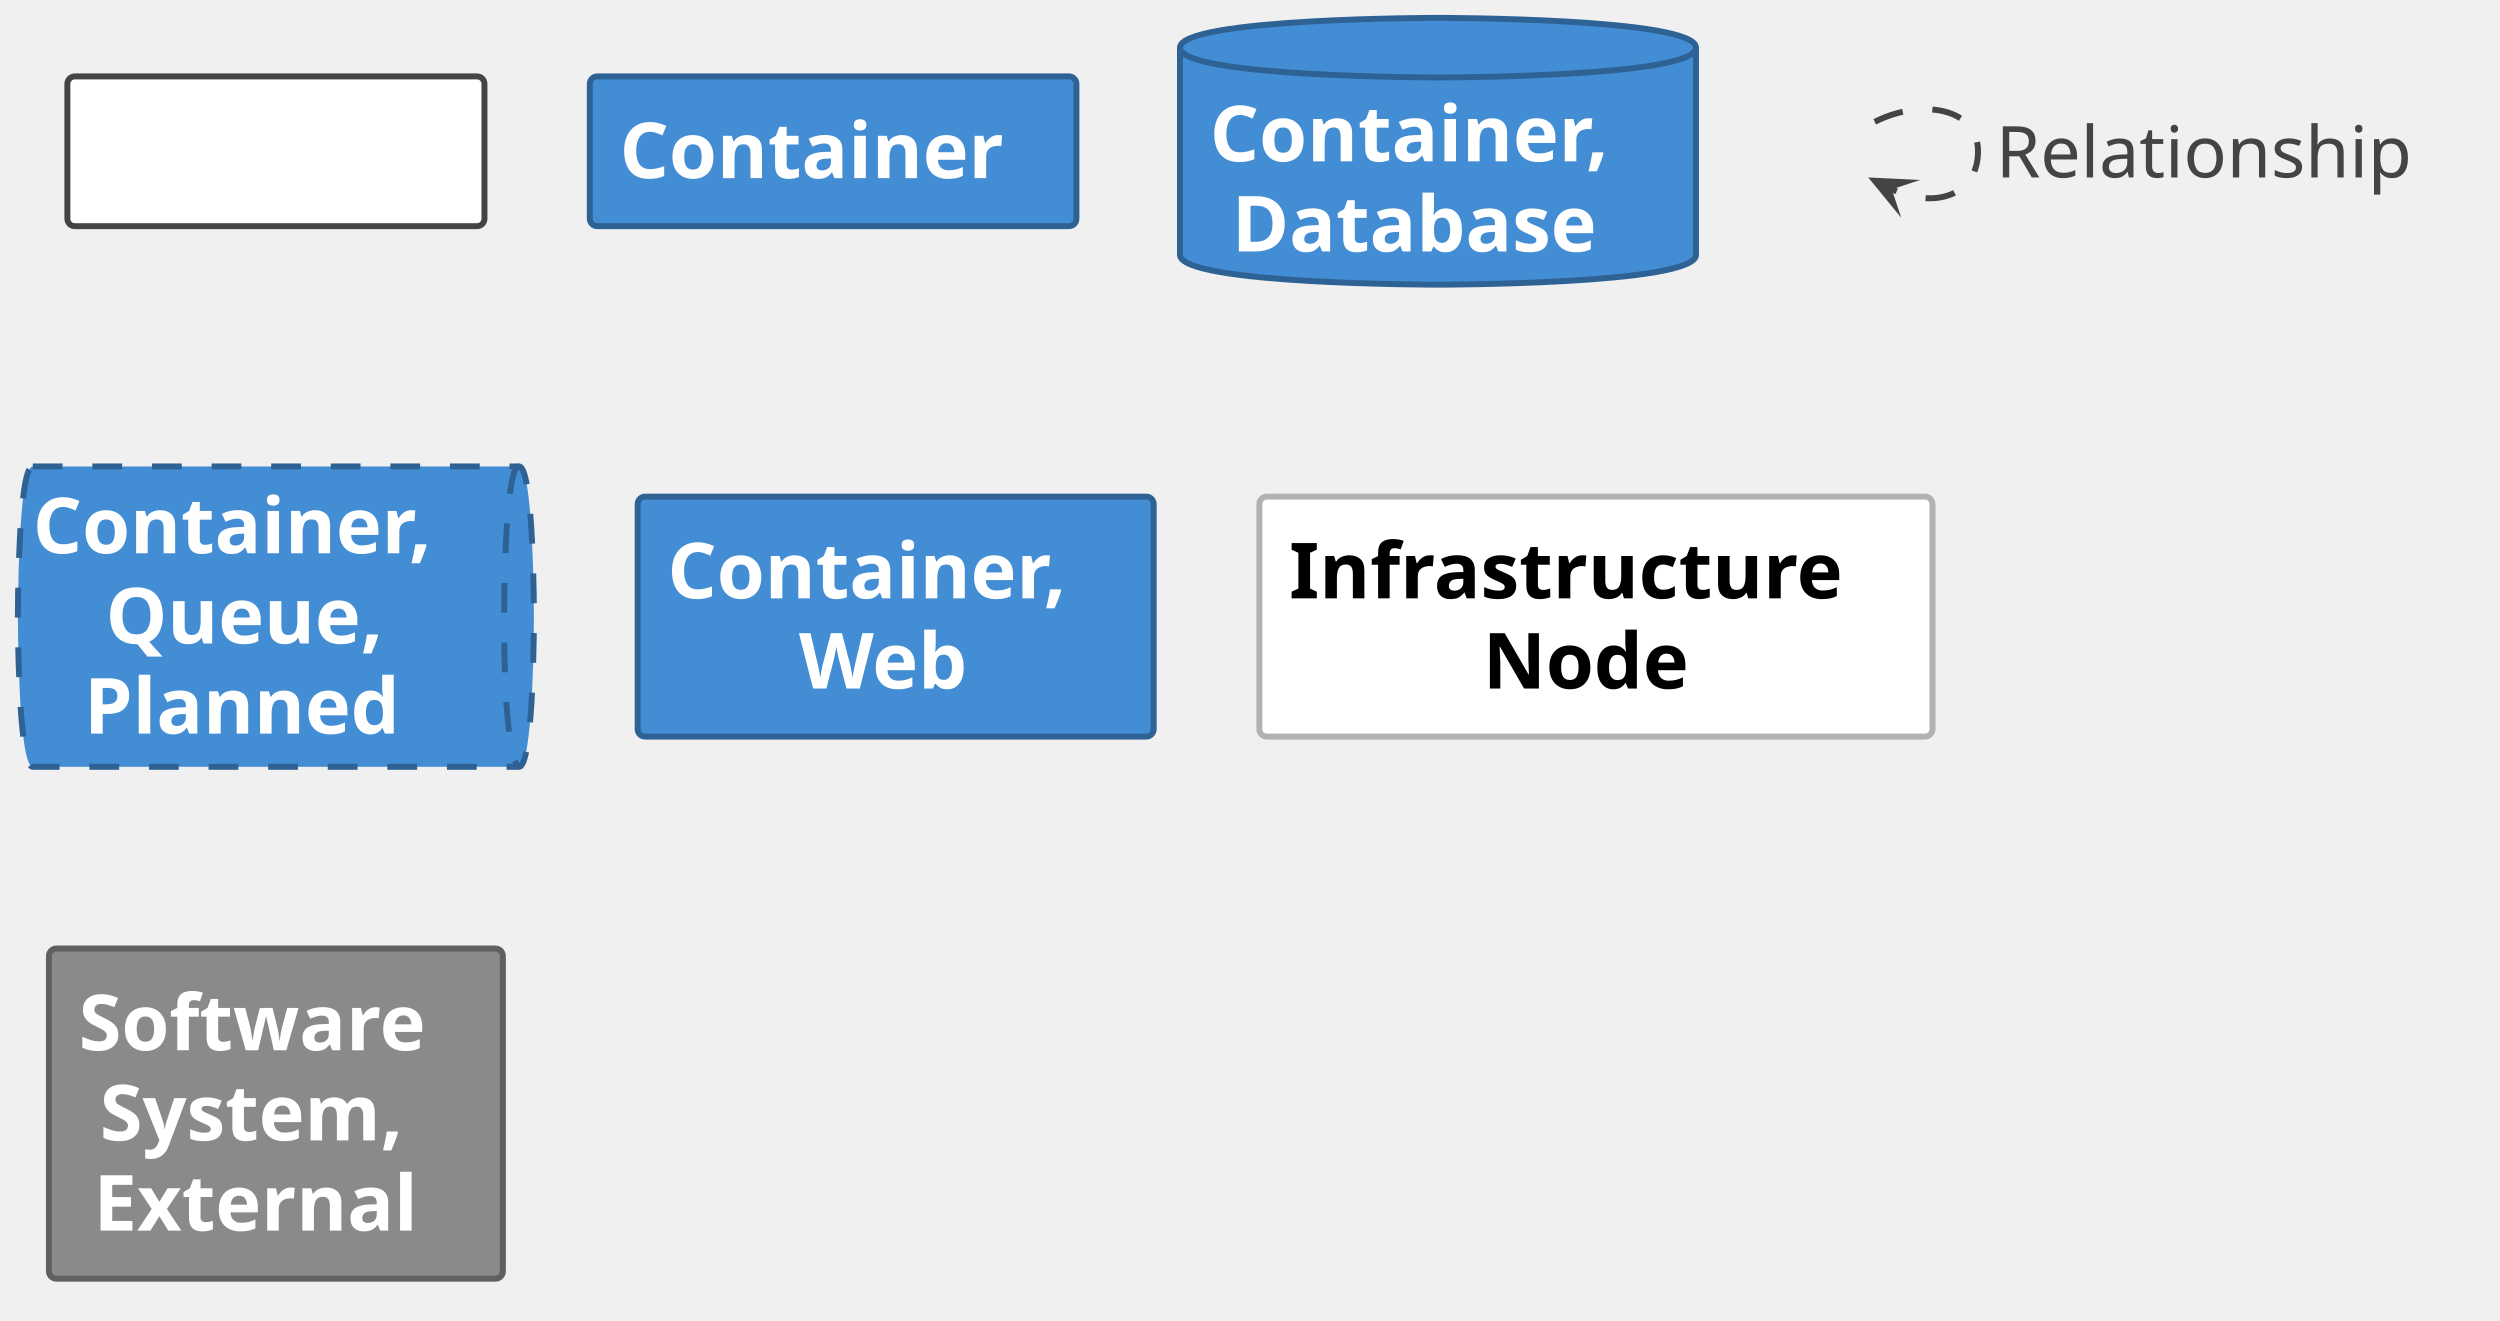
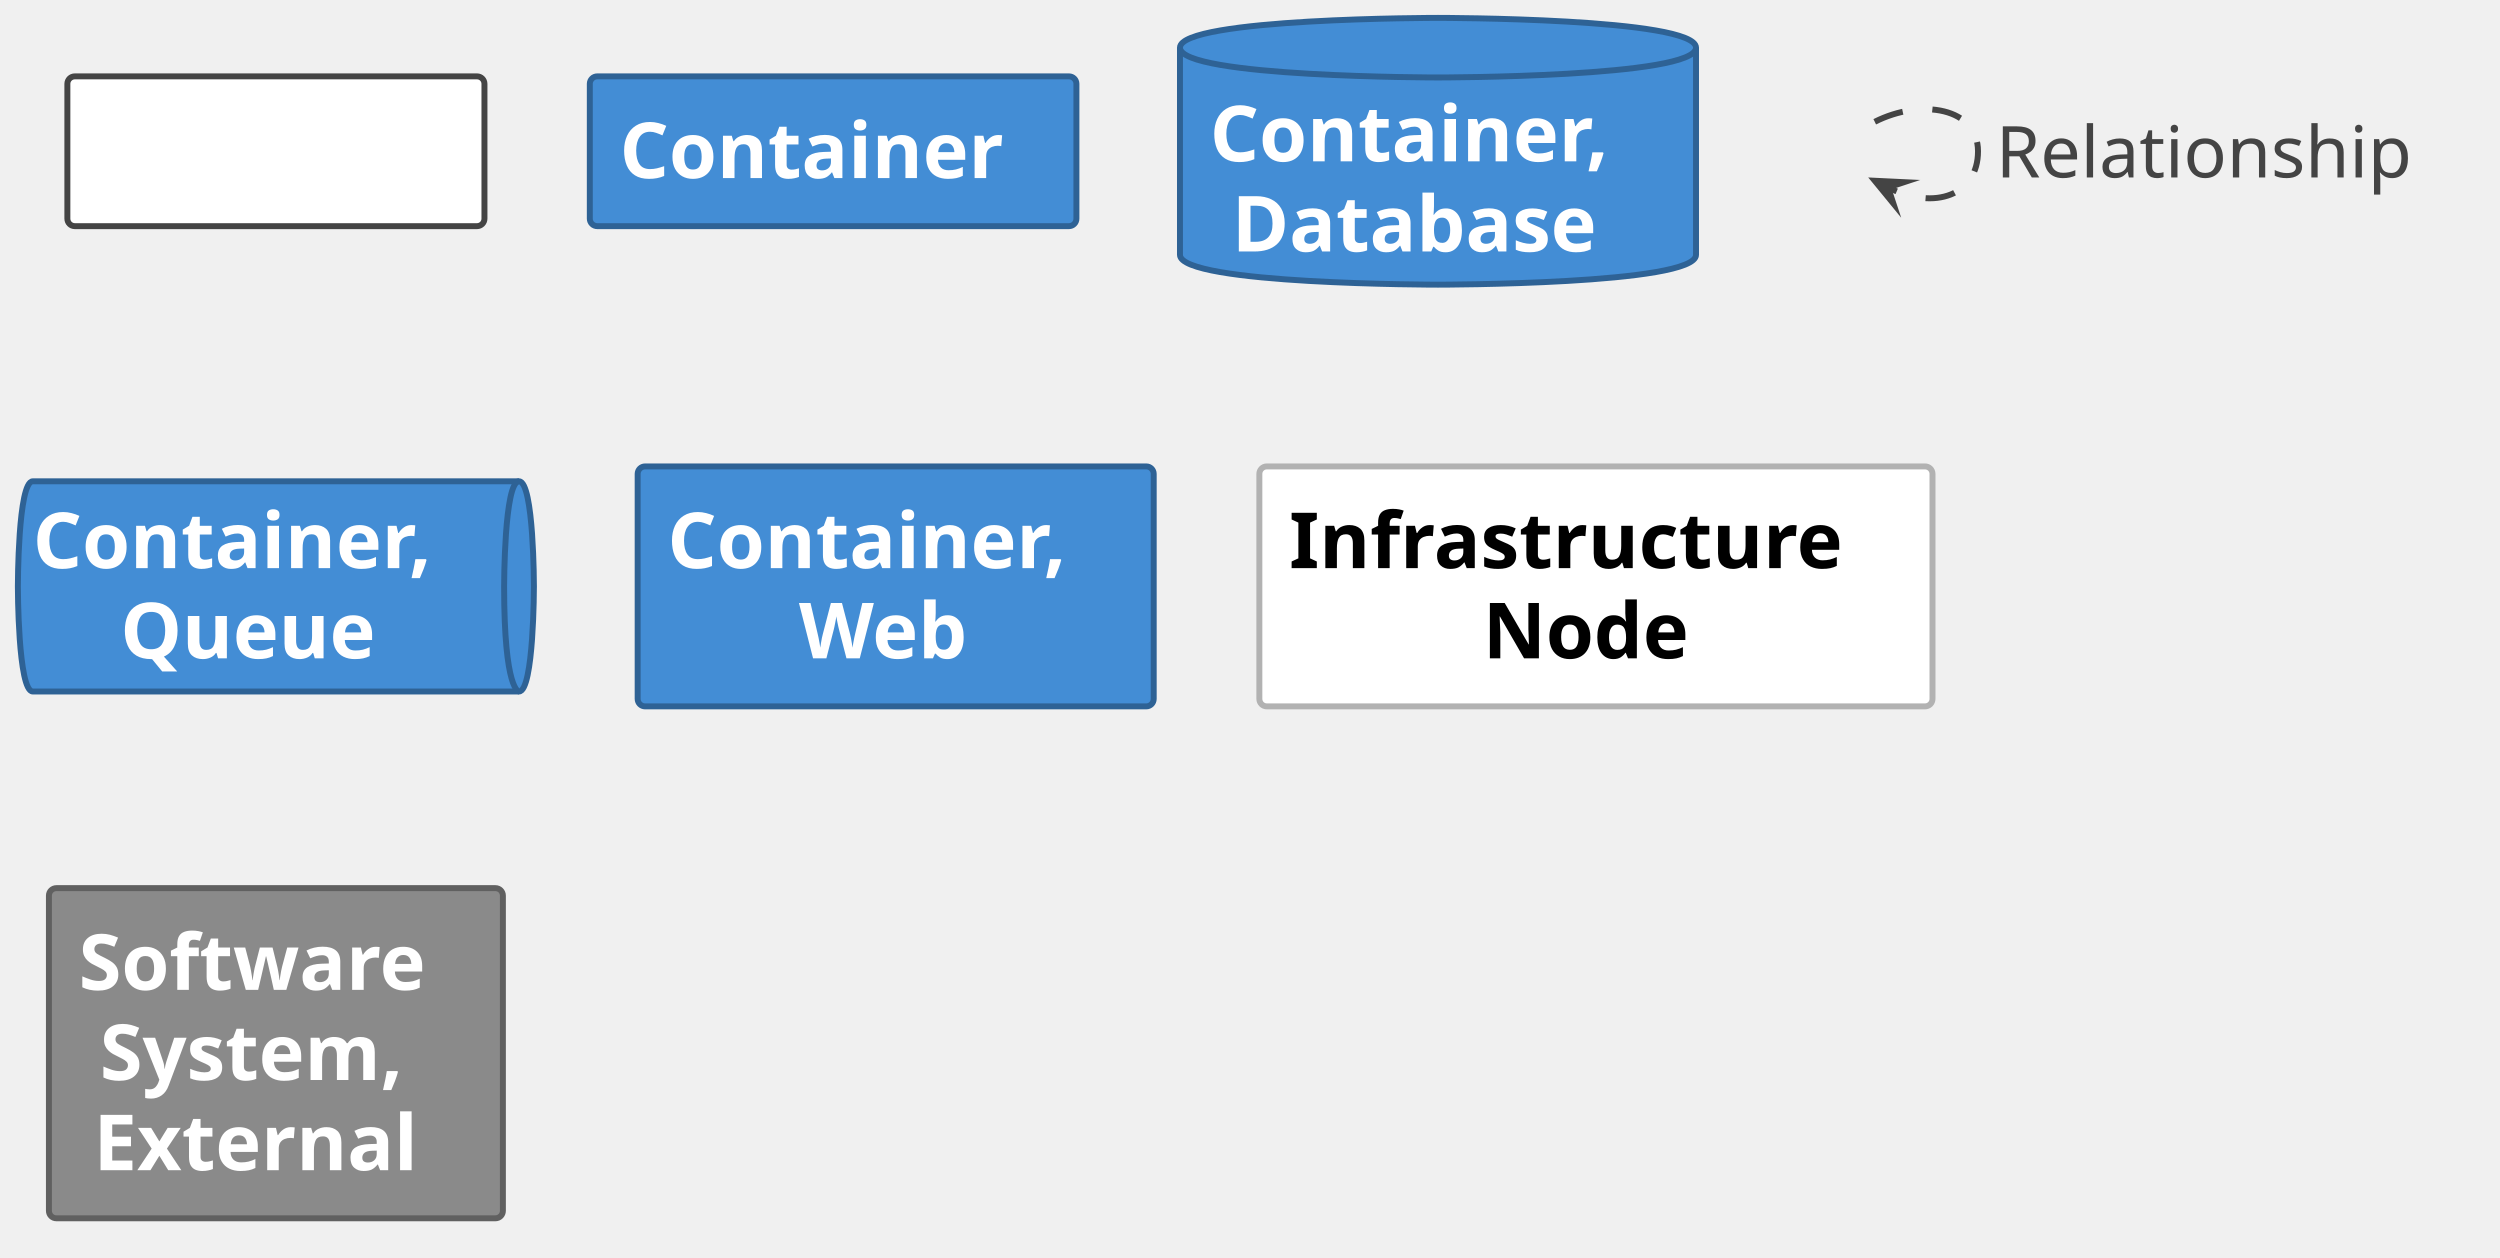
- <svg xmlns="http://www.w3.org/2000/svg" version="1.1" data-diagram-type="DESCRIPTION" style="width:839px;height:443px;background:#FFFFFF;" width="839px" height="443px" viewBox="0 0 839 443" zoomAndPan="magnify" preserveAspectRatio="none" contentStyleType="text/css">
+ <svg xmlns="http://www.w3.org/2000/svg" version="1.1" data-diagram-type="DESCRIPTION" style="width:839px;height:422px;background:#FFFFFF;" width="839px" height="422px" viewBox="0 0 839 422" zoomAndPan="magnify" preserveAspectRatio="none" contentStyleType="text/css">
  <defs />
  <g font-family="sans-serif" lengthAdjust="spacing">
    <g class="entity" data-qualified-name="..Element" id="ent0001" data-source-line="111">
-       <rect x="22.61" y="25.64" width="139.971" height="50.266" fill="#FFF" style="stroke:#444;stroke-width:2;" rx="2.5" ry="2.5" />
-       <text x="32.61" y="59.774" fill="#FFF" font-size="26" textLength="119.971" font-weight="700">Element</text>
+       <rect x="22.61" y="25.63" width="139.971" height="50.266" fill="#FFF" style="stroke:#444;stroke-width:2;" rx="2.5" ry="2.5" />
+       <text x="32.61" y="59.764" fill="#FFF" font-size="26" textLength="119.971" font-weight="700">Element</text>
    </g>
    <g class="entity" data-qualified-name="..Container" id="ent0002" data-source-line="113">
-       <rect x="197.94" y="25.64" width="163.305" height="50.266" fill="#438DD5" style="stroke:#2E6295;stroke-width:2;" rx="2.5" ry="2.5" />
-       <text x="207.94" y="59.774" fill="#FFF" font-size="26" textLength="143.305" font-weight="700">Container</text>
+       <rect x="197.94" y="25.63" width="163.305" height="50.266" fill="#438DD5" style="stroke:#2E6295;stroke-width:2;" rx="2.5" ry="2.5" />
+       <text x="207.94" y="59.764" fill="#FFF" font-size="26" textLength="143.305" font-weight="700">Container</text>
    </g>
    <g class="entity" data-qualified-name="..Container. Database" id="ent0003" data-source-line="115">
      <path d="M396,16 C396,6 482.591,6 482.591,6 C482.591,6 569.182,6 569.182,16 L569.182,85.531 C569.182,95.531 482.591,95.531 482.591,95.531 C482.591,95.531 396,95.531 396,85.531 L396,16" style="stroke:#2E6295;stroke-width:2;" fill="#438DD5" />
      <path d="M396,16 C396,26 482.591,26 482.591,26 C482.591,26 569.182,26 569.182,16" style="stroke:#2E6295;stroke-width:2;" fill="none" />
      <text x="406" y="54.134" fill="#FFF" font-size="26" textLength="153.182" font-weight="700">Container,</text>
      <text x="413.408" y="84.399" fill="#FFF" font-size="26" textLength="138.366" font-weight="700">Database</text>
    </g>
-     <g class="entity" data-qualified-name="..Container. Queue. Planned" id="ent0004" data-source-line="117">
-       <path d="M11,156.54 L174.182,156.54 C179.182,156.54 179.182,206.938 179.182,206.938 C179.182,206.938 179.182,257.337 174.182,257.337 L11,257.337 C6,257.337 6,206.938 6,206.938 C6,206.938 6,156.54 11,156.54" style="stroke:#2E6295;stroke-width:2;stroke-dasharray:10,10;" fill="#438DD5" />
-       <path d="M174.182,156.54 C169.182,156.54 169.182,206.938 169.182,206.938 C169.182,257.337 174.182,257.337 174.182,257.337" style="stroke:#2E6295;stroke-width:2;stroke-dasharray:10,10;" fill="none" />
-       <text x="11" y="185.674" fill="#FFF" font-size="26" textLength="153.182" font-weight="700">Container,</text>
-       <text x="35.458" y="215.939" fill="#FFF" font-size="26" textLength="104.267" font-weight="700">Queue,</text>
-       <text x="28.202" y="246.205" fill="#FFF" font-size="26" textLength="118.777" font-weight="700">Planned</text>
+     <g class="entity" data-qualified-name="..Container. Queue" id="ent0004" data-source-line="117">
+       <path d="M11,161.53 L174.182,161.53 C179.182,161.53 179.182,196.796 179.182,196.796 C179.182,196.796 179.182,232.061 174.182,232.061 L11,232.061 C6,232.061 6,196.796 6,196.796 C6,196.796 6,161.53 11,161.53" style="stroke:#2E6295;stroke-width:2;" fill="#438DD5" />
+       <path d="M174.182,161.53 C169.182,161.53 169.182,196.796 169.182,196.796 C169.182,232.061 174.182,232.061 174.182,232.061" style="stroke:#2E6295;stroke-width:2;" fill="none" />
+       <text x="11" y="190.664" fill="#FFF" font-size="26" textLength="153.182" font-weight="700">Container,</text>
+       <text x="40.396" y="220.929" fill="#FFF" font-size="26" textLength="94.39" font-weight="700">Queue</text>
    </g>
    <g class="entity" data-qualified-name="..Container. Web" id="ent0005" data-source-line="119">
-       <rect x="214" y="166.67" width="173.182" height="80.531" fill="#438DD5" style="stroke:#2E6295;stroke-width:2;" rx="2.5" ry="2.5" />
-       <text x="224" y="200.804" fill="#FFF" font-size="26" textLength="153.182" font-weight="700">Container,</text>
-       <text x="268.129" y="231.069" fill="#FFF" font-size="26" textLength="64.924" font-weight="700">Web</text>
+       <rect x="214" y="156.53" width="173.182" height="80.531" fill="#438DD5" style="stroke:#2E6295;stroke-width:2;" rx="2.5" ry="2.5" />
+       <text x="224" y="190.664" fill="#FFF" font-size="26" textLength="153.182" font-weight="700">Container,</text>
+       <text x="268.129" y="220.929" fill="#FFF" font-size="26" textLength="64.924" font-weight="700">Web</text>
    </g>
    <g class="entity" data-qualified-name="..Infrastructure Node" id="ent0006" data-source-line="121">
-       <rect x="422.64" y="166.67" width="225.905" height="80.531" fill="#FFF" style="stroke:#B2B2B2;stroke-width:2;" rx="2.5" ry="2.5" />
-       <text x="432.64" y="200.804" fill="#000" font-size="26" textLength="205.905" font-weight="700">Infrastructure</text>
-       <text x="497.659" y="231.069" fill="#000" font-size="26" textLength="75.867" font-weight="700">Node</text>
+       <rect x="422.64" y="156.53" width="225.905" height="80.531" fill="#FFF" style="stroke:#B2B2B2;stroke-width:2;" rx="2.5" ry="2.5" />
+       <text x="432.64" y="190.664" fill="#000" font-size="26" textLength="205.905" font-weight="700">Infrastructure</text>
+       <text x="497.659" y="220.929" fill="#000" font-size="26" textLength="75.867" font-weight="700">Node</text>
    </g>
    <g class="entity" data-qualified-name="..Software System. External" id="ent0007" data-source-line="123">
-       <rect x="16.42" y="318.33" width="152.349" height="110.797" fill="#8A8A8A" style="stroke:#606060;stroke-width:2;" rx="2.5" ry="2.5" />
-       <text x="26.42" y="352.464" fill="#FFF" font-size="26" textLength="132.349" font-weight="700">Software</text>
-       <text x="33.504" y="382.729" fill="#FFF" font-size="26" textLength="118.181" font-weight="700">System,</text>
-       <text x="31.403" y="412.995" fill="#FFF" font-size="26" textLength="122.383" font-weight="700">External</text>
+       <rect x="16.42" y="298.06" width="152.349" height="110.797" fill="#8A8A8A" style="stroke:#606060;stroke-width:2;" rx="2.5" ry="2.5" />
+       <text x="26.42" y="332.194" fill="#FFF" font-size="26" textLength="132.349" font-weight="700">Software</text>
+       <text x="33.504" y="362.459" fill="#FFF" font-size="26" textLength="118.181" font-weight="700">System,</text>
+       <text x="31.403" y="392.725" fill="#FFF" font-size="26" textLength="122.383" font-weight="700">External</text>
    </g>
    <g class="entity" data-qualified-name="1" id="ent0008" data-source-line="125">
      <rect x="604.37" y="32.62" width="24.45" height="36.297" fill="none" style="stroke:none;" rx="2.5" ry="2.5" />
    </g>
    <g class="link" data-entity-1="ent0008" data-entity-2="ent0008" id="lnk9" data-source-line="126" data-link-type="dependency">
-       <path d="M629.17,40.88 C644.98,32.92 663.82,36.22 663.82,50.77 C663.82,65.32 649.446,70.868 633.636,62.908" style="stroke:#444;stroke-width:2;stroke-dasharray:10,10;" fill="none" id="1-to-1" />
+       <path d="M629.17,40.87 C644.98,32.92 663.82,36.21 663.82,50.77 C663.82,65.32 649.446,70.868 633.636,62.908" style="stroke:#444;stroke-width:2;stroke-dasharray:10,10;" fill="none" id="1-to-1" />
      <polygon points="629.17,60.66,635.41,68.28,633.636,62.908,639.007,61.135,629.17,60.66" fill="#444" style="stroke:#444;stroke-width:2;stroke-linejoin:miter;stroke-miterlimit:10;" />
      <text x="669.82" y="59.547" fill="#444" font-size="24" textLength="148.406">Relationship</text>
    </g>
  </g>
</svg>
